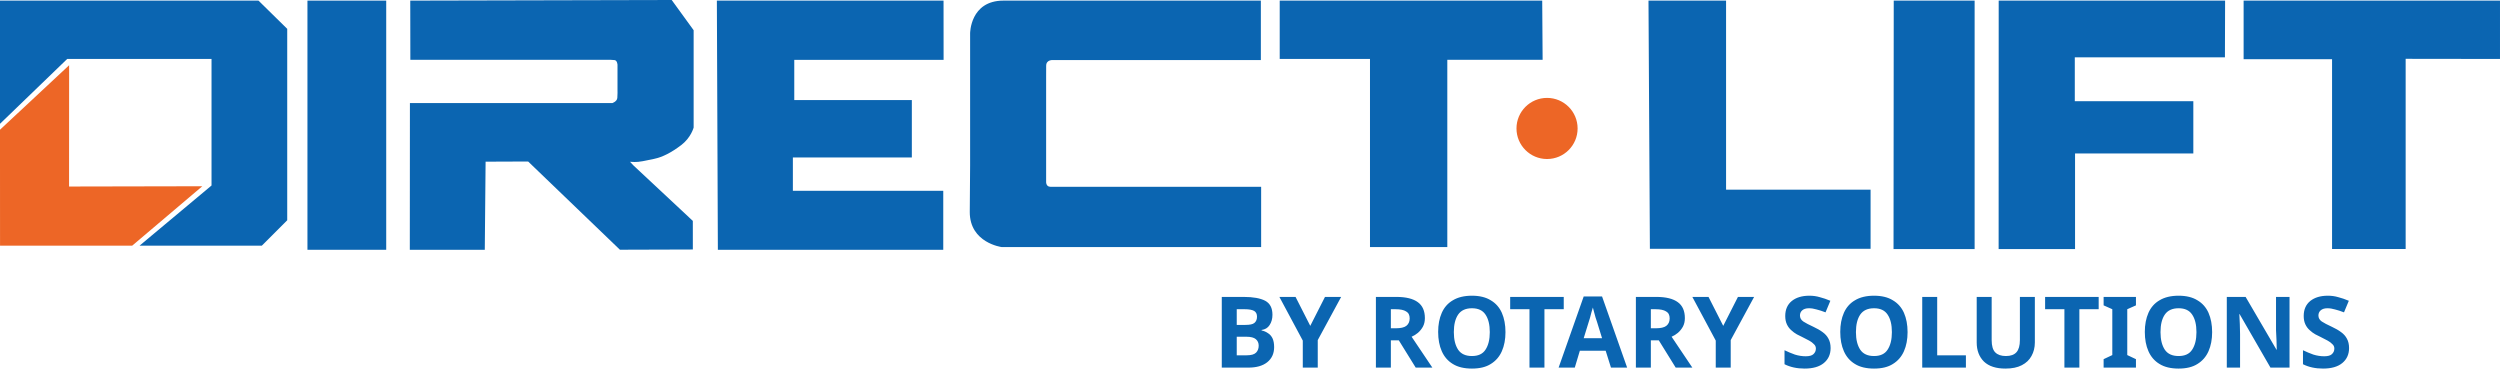
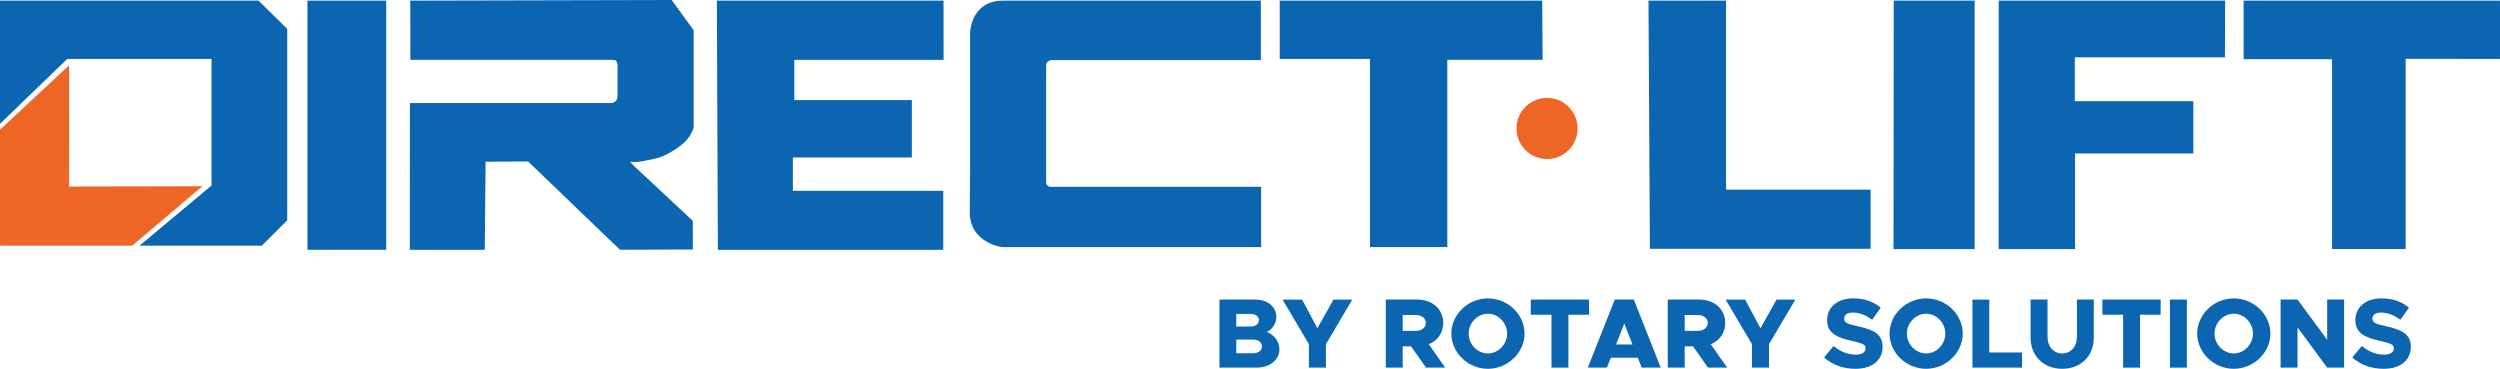
<svg xmlns="http://www.w3.org/2000/svg" width="161.893mm" height="23.883mm" viewBox="0 0 161.893 23.883" version="1.1" id="svg1650" xml:space="preserve">
  <defs id="defs1647" />
  <g id="layer1" transform="translate(-16.26772,-222.8273)">
    <path style="fill:#ed6626;fill-opacity:1;stroke:none;stroke-width:0.918;paint-order:stroke markers fill" d="m 20.744,227.051 -4.477,4.178 0.003,7.506 h 8.559 l 4.539,-3.847 -8.628,0.018 z" id="path7817" />
    <circle style="fill:#ed6626;fill-opacity:1;stroke:none;stroke-width:0.918;paint-order:stroke markers fill" id="path9427" cx="116.45" cy="231.146" r="1.979" />
    <g id="g9946" style="fill:#0b65b1;fill-opacity:1" transform="matrix(0.1603572,0,0,0.1603572,-78.61184,277.6357)">
      <rect style="fill:#0b65b1;fill-opacity:1;stroke:none;stroke-width:6.705;paint-order:stroke markers fill" id="rect7205" width="31.807" height="100.622" x="715.835" y="-341.542" />
      <path style="fill:#0b65b1;fill-opacity:1;stroke:none;stroke-width:5.723;paint-order:stroke markers fill" d="m 591.676,-291.8 v -49.741 h 104.384 l 11.606,11.401 v 77.298 l -10.256,10.256 h -49.372 l 29.059,-24.288 v -51.106 h -58.287 z" id="path7815" />
      <path style="fill:#0b65b1;fill-opacity:1;stroke:none;stroke-width:5.723;paint-order:stroke markers fill" d="m 757.351,-341.542 105.578,-0.248 8.859,12.201 v 39.314 c 0,0 -1.065,4.09 -5.027,7.089 -3.962,2.999 -7.436,4.81 -10.956,5.559 -3.52,0.749 -6.09,1.324 -7.865,1.258 -1.774,-0.066 -1.846,-0.08 -1.846,-0.08 l 1.313,1.398 24.053,22.471 0.008,11.543 -29.449,0.095 -37.064,-35.628 -17.179,0.07 -0.328,35.58 h -30.277 l 0.043,-59.24 h 81.731 c 0,0 1.897,-0.605 2.025,-2.081 0.128,-1.476 0.072,-2.997 0.072,-2.997 v -10.373 c 0,0 -0.073,-1.754 -1.165,-1.909 -1.093,-0.154 -2.601,-0.13 -2.601,-0.13 h -79.887 z" id="path9367" />
      <path style="fill:#0b65b1;fill-opacity:1;stroke:none;stroke-width:5.723;paint-order:stroke markers fill" d="m 883.127,-240.92 h 89.468 v -23.806 h -60.731 v -13.486 h 48.041 v -23.16 H 912.427 v -16.231 h 60.301 l -0.02,-23.939 H 881.17 l 0.401,100.622 z" id="path9369" />
      <path style="fill:#0b65b1;fill-opacity:1;stroke:none;stroke-width:5.723;paint-order:stroke markers fill" d="m 1100.851,-341.542 v 24.006 h -83.845 c 0,0 -2.873,-0.302 -2.853,2.345 0.02,2.647 -0.017,4.687 -0.017,4.687 v 41.965 c 0,0 -0.199,2.159 1.724,2.179 1.922,0.02 85.105,0 85.105,0 v 24.334 H 996.127 c 0,0 -12.883,-1.703 -12.827,-14.183 0.056,-12.48 0.138,-18.724 0.138,-18.724 v -53.36 c 0,0 -0.044,-13.249 13.482,-13.249 13.526,0 19.372,0 19.372,0 z" id="path9371" />
      <path style="fill:#0b65b1;fill-opacity:1;stroke:none;stroke-width:5.723;paint-order:stroke markers fill" d="m 1108.463,-341.542 v 23.543 h 36.455 v 75.973 h 31.227 v -75.607 h 38.49 l -0.165,-23.909 z" id="path9373" />
      <path style="fill:#0b65b1;fill-opacity:1;stroke:none;stroke-width:5.723;paint-order:stroke markers fill" d="m 1257.389,-341.542 h 31.328 v 76.346 h 58.358 v 23.876 h -89.122 z" id="path9429" />
      <path style="fill:#0b65b1;fill-opacity:1;stroke:none;stroke-width:5.723;paint-order:stroke markers fill" d="m 1356.426,-341.542 h 32.665 v 100.327 h -32.748 z" id="path9431" />
      <path style="fill:#0b65b1;fill-opacity:1;stroke:none;stroke-width:5.723;paint-order:stroke markers fill" d="m 1398.811,-341.542 -0.027,100.327 h 30.862 v -38.597 h 47.764 v -21.103 h -47.867 v -17.724 h 60.628 l 0.069,-22.902 z" id="path9433" />
      <path style="fill:#0b65b1;fill-opacity:1;stroke:none;stroke-width:5.723;paint-order:stroke markers fill" d="m 1497.719,-341.542 v 23.649 h 35.715 v 76.656 h 29.719 v -76.798 l 38.098,0.053 v -23.56 z" id="path9435" />
    </g>
-     <text xml:space="preserve" style="font-weight:bold;font-size:6.414px;font-family:Metropolis;-inkscape-font-specification:'Metropolis Bold';fill:#0b65b1;fill-opacity:1;stroke:none;stroke-width:0.918;paint-order:stroke markers fill" x="94.807" y="246.633" id="text10761">
-       <tspan id="tspan10759" style="font-style:normal;font-variant:normal;font-weight:800;font-stretch:normal;font-family:Metropolis;-inkscape-font-specification:'Metropolis Ultra-Bold';stroke-width:0.918" x="94.807" y="246.633">BY ROTARY SOLUTIONS</tspan>
-     </text>
+     <g aria-label="BY ROTARY SOLUTIONS" id="text10761" style="font-weight:bold;font-size:6.414px;font-family:Metropolis;-inkscape-font-specification:'Metropolis Bold';fill:#0b65b1;stroke-width:0.918;paint-order:stroke markers fill">
+       <path d="m 95.236,246.633 h 2.386 c 0.872,0 1.495,-0.487 1.495,-1.193 0,-0.481 -0.301,-0.898 -0.808,-1.123 0.385,-0.192 0.609,-0.545 0.609,-0.981 0,-0.641 -0.564,-1.11 -1.379,-1.11 h -2.303 z m 1.09,-2.662 v -0.815 h 0.943 c 0.301,0 0.52,0.167 0.52,0.404 0,0.237 -0.218,0.411 -0.52,0.411 z m 0,1.732 v -0.885 h 1.11 c 0.321,0 0.552,0.186 0.552,0.443 0,0.257 -0.231,0.443 -0.552,0.443 z" style="font-weight:800;-inkscape-font-specification:'Metropolis Ultra-Bold'" id="path23779" />
+       <path d="m 101.029,246.633 h 1.103 v -1.52 l 1.706,-2.886 h -1.219 l -1.039,1.86 -0.994,-1.86 h -1.264 l 1.706,2.886 z" style="font-weight:800;-inkscape-font-specification:'Metropolis Ultra-Bold'" id="path23781" />
+       <path d="m 109.855,246.633 -1.065,-1.514 c 0.571,-0.231 0.936,-0.738 0.936,-1.379 0,-0.892 -0.706,-1.514 -1.674,-1.514 h -2.046 v 4.407 h 1.097 v -1.379 h 0.539 l 0.969,1.379 z m -2.752,-3.406 h 0.847 c 0.378,0 0.648,0.205 0.648,0.513 0,0.308 -0.269,0.513 -0.648,0.513 h -0.847 z" style="font-weight:800;-inkscape-font-specification:'Metropolis Ultra-Bold'" id="path23783" />
+       <path d="m 112.619,246.71 c 1.289,0 2.373,-1.046 2.373,-2.283 0,-1.238 -1.084,-2.277 -2.373,-2.277 -1.283,0 -2.367,1.039 -2.367,2.277 0,1.238 1.084,2.283 2.367,2.283 z m 0,-0.994 c -0.673,0 -1.244,-0.59 -1.244,-1.289 0,-0.693 0.571,-1.283 1.244,-1.283 0.673,0 1.244,0.59 1.244,1.283 0,0.699 -0.571,1.289 -1.244,1.289 z" style="font-weight:800;-inkscape-font-specification:'Metropolis Ultra-Bold'" id="path23785" />
+       <path d="m 116.737,246.633 h 1.097 v -3.425 h 1.334 v -0.981 h -3.772 v 0.981 h 1.341 z" style="font-weight:800;-inkscape-font-specification:'Metropolis Ultra-Bold'" id="path23787" />
+       <path d="m 122.581,246.633 h 1.232 l -1.745,-4.407 h -1.232 l -1.745,4.407 h 1.232 l 0.257,-0.641 h 1.745 z m -1.661,-1.501 0.532,-1.353 0.532,1.353 z" style="font-weight:800;-inkscape-font-specification:'Metropolis Ultra-Bold'" id="path23789" />
+       <path d="m 128.116,246.633 -1.065,-1.514 c 0.571,-0.231 0.936,-0.738 0.936,-1.379 0,-0.892 -0.706,-1.514 -1.674,-1.514 h -2.046 v 4.407 h 1.097 v -1.379 h 0.539 l 0.969,1.379 z m -2.752,-3.406 h 0.847 c 0.378,0 0.648,0.205 0.648,0.513 0,0.308 -0.269,0.513 -0.648,0.513 h -0.847 z" style="font-weight:800;-inkscape-font-specification:'Metropolis Ultra-Bold'" id="path23791" />
+       <path d="m 129.72,246.633 h 1.103 v -1.52 l 1.706,-2.886 h -1.219 l -1.039,1.86 -0.994,-1.86 h -1.264 l 1.706,2.886 z" style="font-weight:800;-inkscape-font-specification:'Metropolis Ultra-Bold'" id="path23793" />
+       <path d="m 136.416,246.71 c 1.09,0 1.764,-0.552 1.764,-1.437 0,-0.827 -0.635,-1.11 -1.623,-1.321 -0.654,-0.141 -0.866,-0.231 -0.866,-0.5 0,-0.218 0.199,-0.385 0.552,-0.385 0.411,0 0.853,0.16 1.257,0.468 l 0.558,-0.783 c -0.468,-0.391 -1.046,-0.603 -1.783,-0.603 -1.007,0 -1.687,0.564 -1.687,1.411 0,0.885 0.699,1.142 1.642,1.353 0.641,0.154 0.847,0.212 0.847,0.475 0,0.237 -0.212,0.404 -0.622,0.404 -0.539,0 -1.02,-0.205 -1.45,-0.558 l -0.616,0.738 c 0.532,0.481 1.244,0.738 2.027,0.738 z" style="font-weight:800;-inkscape-font-specification:'Metropolis Ultra-Bold'" id="path23795" />
+       <path d="m 140.996,246.71 c 1.289,0 2.373,-1.046 2.373,-2.283 0,-1.238 -1.084,-2.277 -2.373,-2.277 -1.283,0 -2.367,1.039 -2.367,2.277 0,1.238 1.084,2.283 2.367,2.283 z m 0,-0.994 c -0.673,0 -1.244,-0.59 -1.244,-1.289 0,-0.693 0.571,-1.283 1.244,-1.283 0.673,0 1.244,0.59 1.244,1.283 0,0.699 -0.571,1.289 -1.244,1.289 z" style="font-weight:800;-inkscape-font-specification:'Metropolis Ultra-Bold'" id="path23797" />
+       <path d="m 145.088,245.652 v -3.425 h -1.09 v 4.407 h 3.214 v -0.981 z" style="font-weight:800;-inkscape-font-specification:'Metropolis Ultra-Bold'" id="path23799" />
+       <path d="m 149.809,246.71 c 1.206,0 2.046,-0.827 2.046,-2.008 v -2.476 h -1.09 v 2.425 c 0,0.622 -0.398,1.065 -0.956,1.065 -0.552,0 -0.949,-0.443 -0.949,-1.065 v -2.425 h -1.097 v 2.476 c 0,1.18 0.847,2.008 2.046,2.008 z" style="font-weight:800;-inkscape-font-specification:'Metropolis Ultra-Bold'" id="path23801" />
+       <path d="m 153.754,246.633 h 1.097 v -3.425 h 1.334 v -0.981 h -3.772 v 0.981 h 1.341 z" style="font-weight:800;-inkscape-font-specification:'Metropolis Ultra-Bold'" id="path23803" />
+       <path d="m 156.788,246.633 h 1.097 v -4.407 h -1.097 z" style="font-weight:800;-inkscape-font-specification:'Metropolis Ultra-Bold'" id="path23805" />
+       <path d="m 160.919,246.71 c 1.289,0 2.373,-1.046 2.373,-2.283 0,-1.238 -1.084,-2.277 -2.373,-2.277 -1.283,0 -2.367,1.039 -2.367,2.277 0,1.238 1.084,2.283 2.367,2.283 z m 0,-0.994 c -0.673,0 -1.244,-0.59 -1.244,-1.289 0,-0.693 0.571,-1.283 1.244,-1.283 0.673,0 1.244,0.59 1.244,1.283 0,0.699 -0.571,1.289 -1.244,1.289 z" style="font-weight:800;-inkscape-font-specification:'Metropolis Ultra-Bold'" id="path23807" />
+       <path d="m 163.953,246.633 h 1.097 v -2.604 l 1.918,2.604 h 1.097 v -4.407 h -1.097 v 2.604 l -1.918,-2.604 h -1.097 z" style="font-weight:800;-inkscape-font-specification:'Metropolis Ultra-Bold'" id="path23809" />
+       <path d="m 170.623,246.71 c 1.09,0 1.764,-0.552 1.764,-1.437 0,-0.827 -0.635,-1.11 -1.623,-1.321 -0.654,-0.141 -0.866,-0.231 -0.866,-0.5 0,-0.218 0.199,-0.385 0.552,-0.385 0.411,0 0.853,0.16 1.257,0.468 l 0.558,-0.783 c -0.468,-0.391 -1.046,-0.603 -1.783,-0.603 -1.007,0 -1.687,0.564 -1.687,1.411 0,0.885 0.699,1.142 1.642,1.353 0.641,0.154 0.847,0.212 0.847,0.475 0,0.237 -0.212,0.404 -0.622,0.404 -0.539,0 -1.02,-0.205 -1.45,-0.558 l -0.616,0.738 c 0.532,0.481 1.244,0.738 2.027,0.738 z" style="font-weight:800;-inkscape-font-specification:'Metropolis Ultra-Bold'" id="path23811" />
+     </g>
  </g>
</svg>
